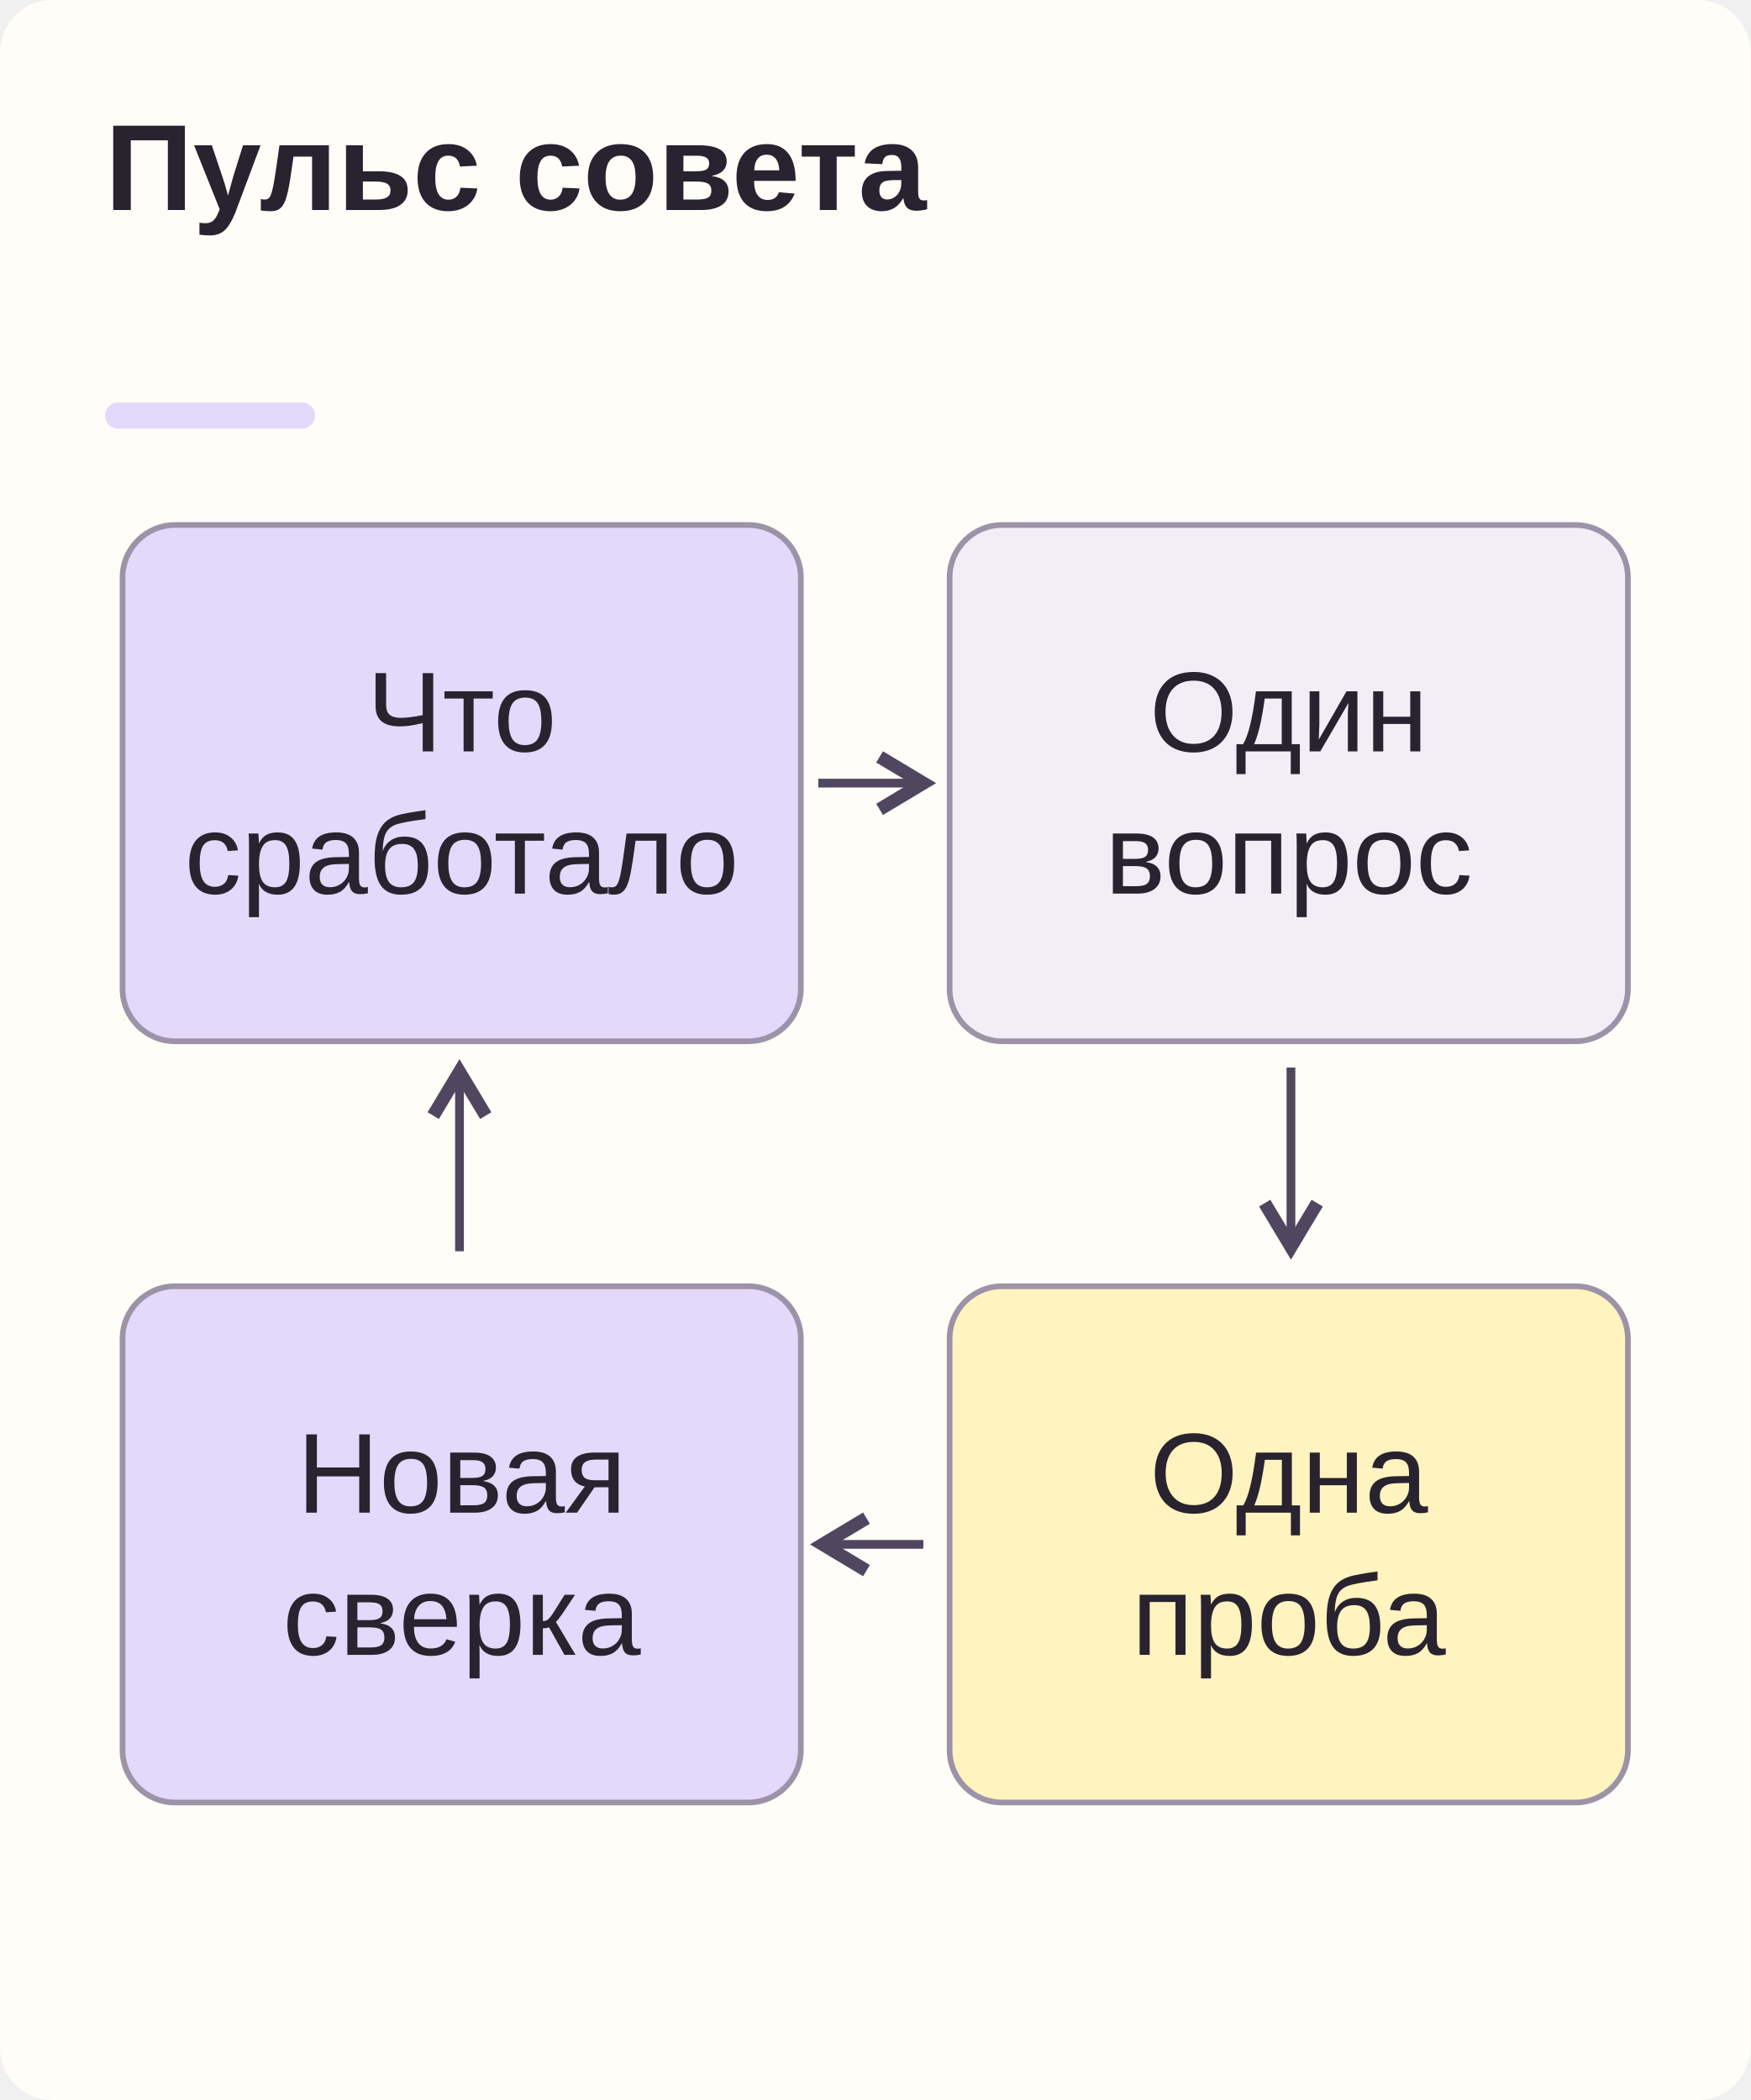
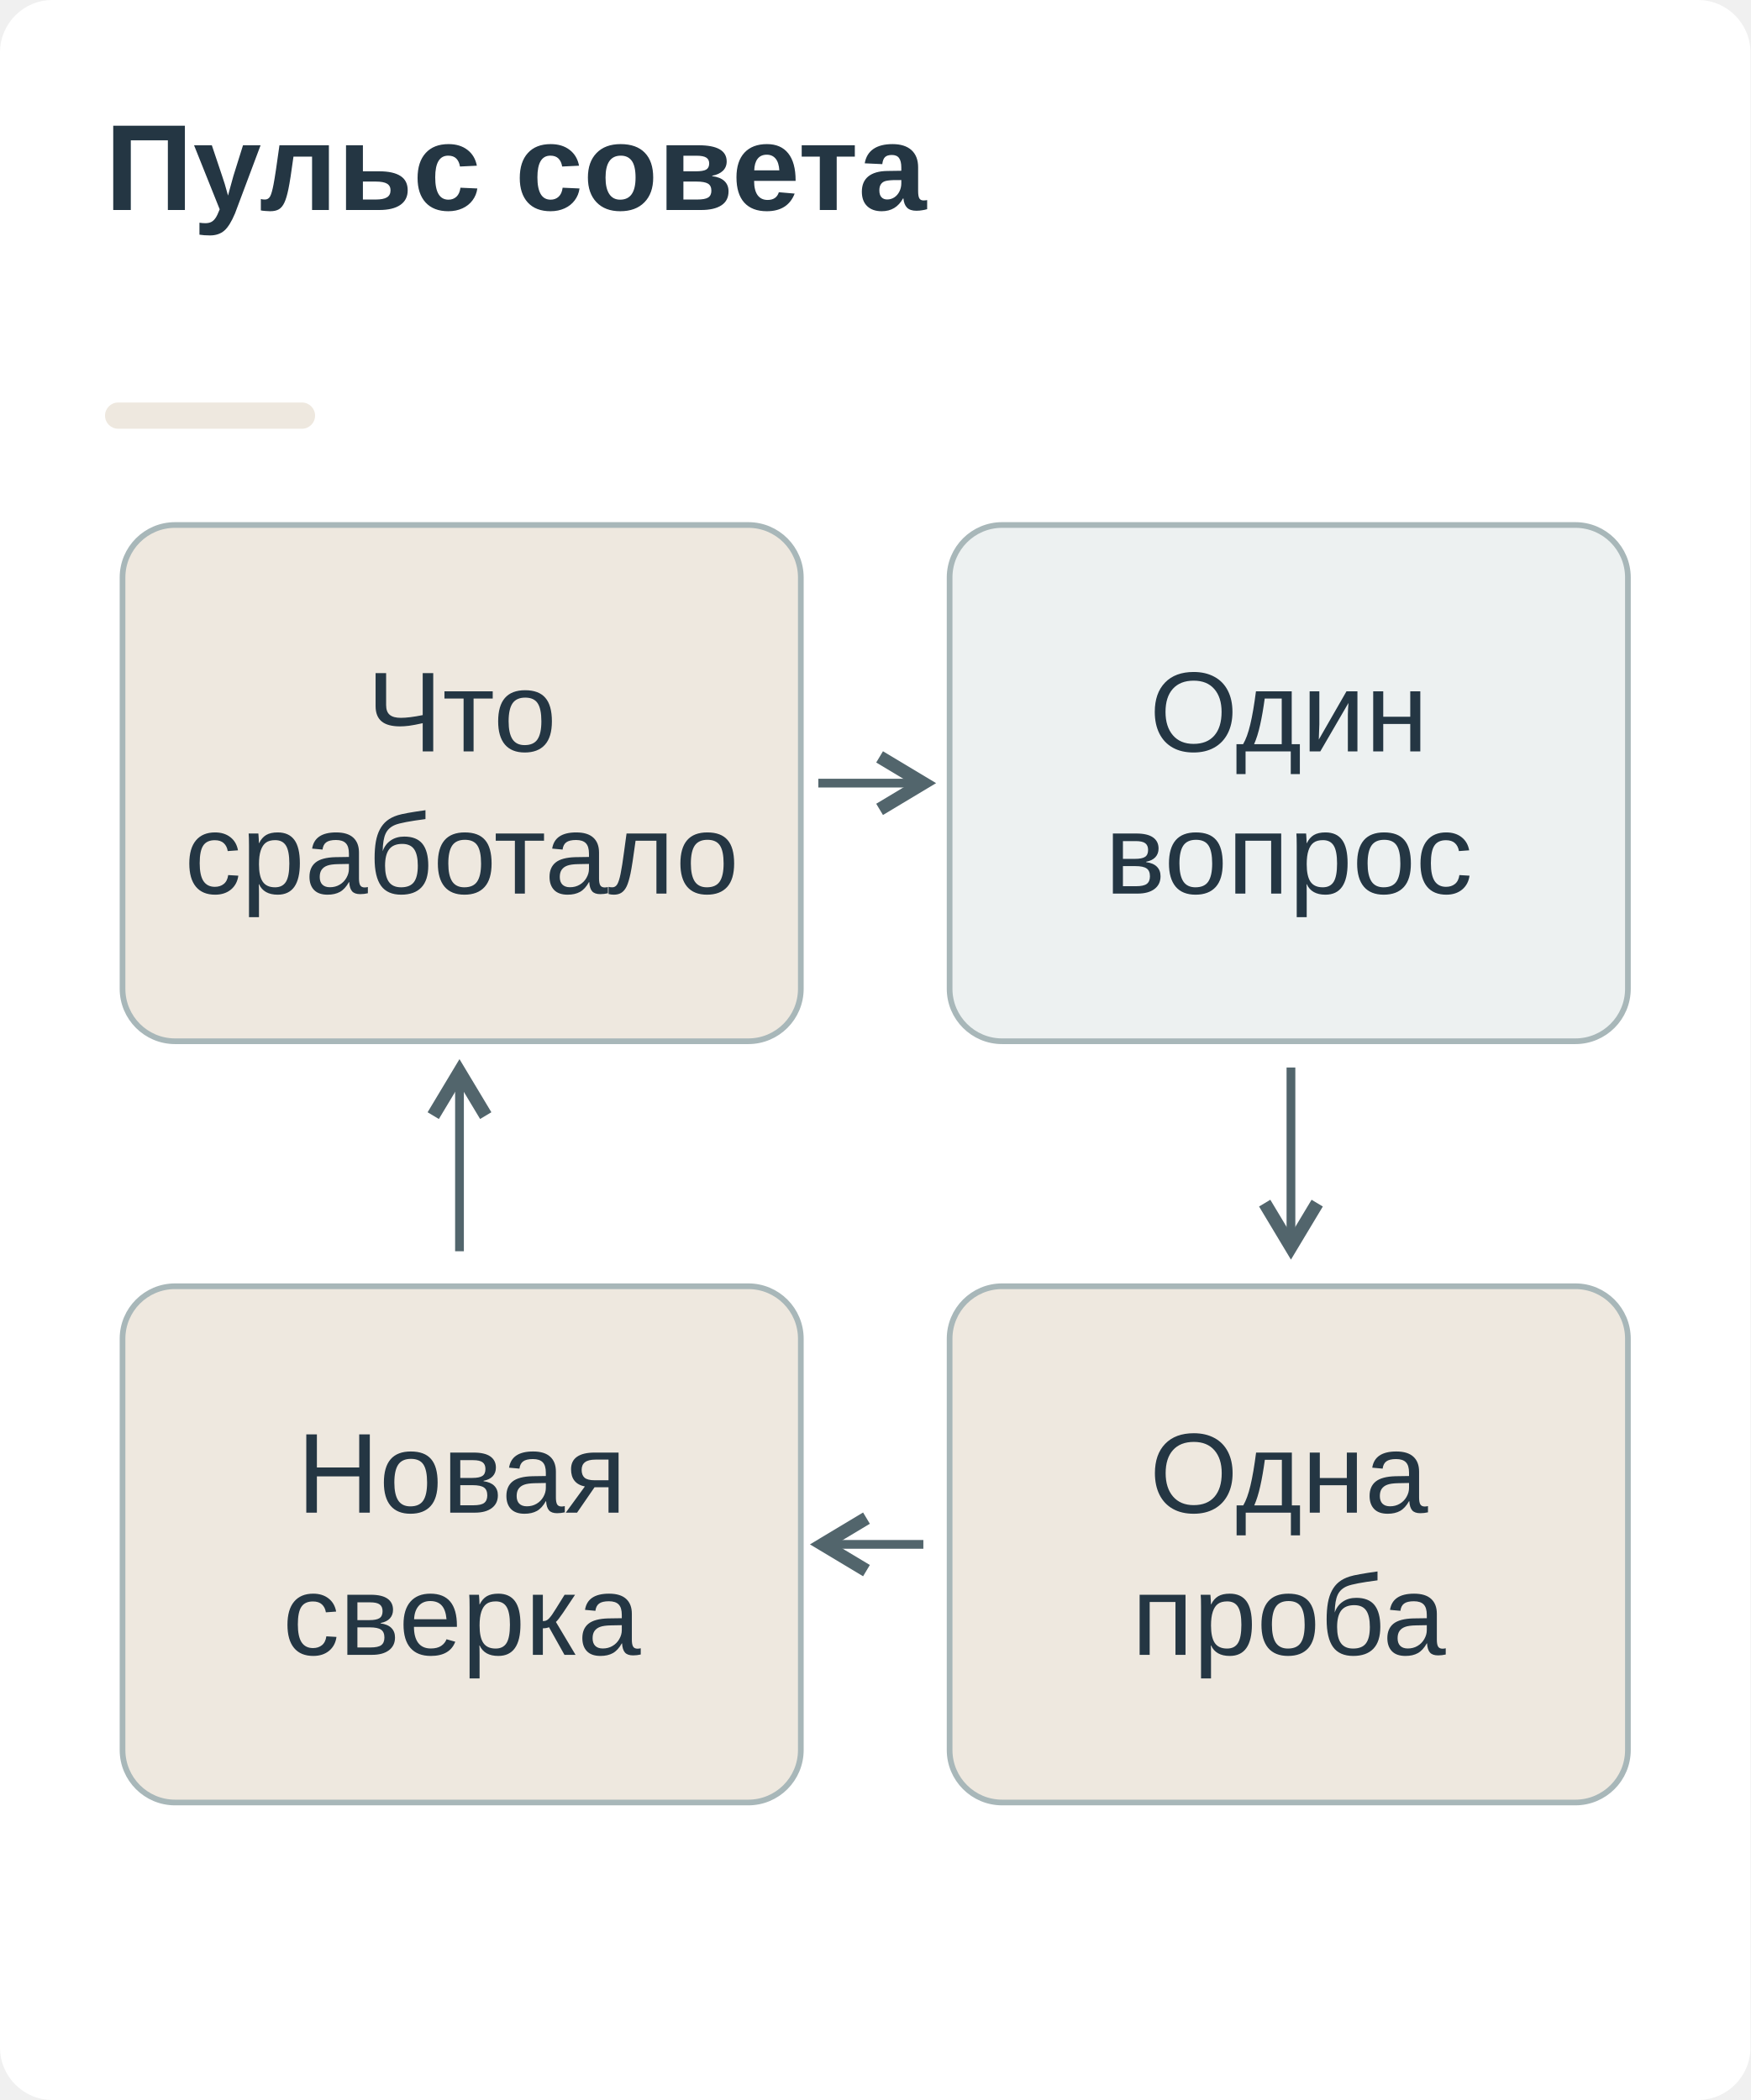
<svg xmlns="http://www.w3.org/2000/svg" viewBox="0 0 400 480" width="400" height="480" role="img" aria-labelledby="title desc">
  <defs>
    <marker id="arrow" markerWidth="8" markerHeight="8" refX="6" refY="4" orient="auto">
-       <path d="M1 1 L6 4 L1 7" fill="none" stroke="#51465f" stroke-width="1.5" />
+       <path d="M1 1 L6 4 L1 7" fill="none" stroke="#52656c" stroke-width="1.5" />
    </marker>
  </defs>
-   <rect width="400" height="480" rx="12" fill="#fffdf8" />
-   <rect x="24" y="92" width="48" height="6" rx="3" fill="#e3d9fa" />
-   <g font-family="Arial, sans-serif" fill="#28232f">
+   <rect width="400" height="480" rx="12" fill="#ffffff" />
+   <rect x="24" y="92" width="48" height="6" rx="3" fill="#eee8df" />
+   <g font-family="Arial, sans-serif" fill="#243643">
    <text x="24" y="48" font-size="28" font-weight="700">Пульс совета</text>
-     <line x1="187" y1="179" x2="211" y2="179" stroke="#51465f" stroke-width="2" marker-end="url(#arrow)" />
-     <line x1="295" y1="244" x2="295" y2="285" stroke="#51465f" stroke-width="2" marker-end="url(#arrow)" />
-     <line x1="211" y1="353" x2="188" y2="353" stroke="#51465f" stroke-width="2" marker-end="url(#arrow)" />
-     <line x1="105" y1="286" x2="105" y2="245" stroke="#51465f" stroke-width="2" marker-end="url(#arrow)" />
-     <rect x="28" y="120" width="155" height="118" rx="12" fill="#e3d9fa" stroke="#9d93a8" stroke-width="1.3" />
+     <line x1="187" y1="179" x2="211" y2="179" stroke="#52656c" stroke-width="2" marker-end="url(#arrow)" />
+     <line x1="295" y1="244" x2="295" y2="285" stroke="#52656c" stroke-width="2" marker-end="url(#arrow)" />
+     <line x1="211" y1="353" x2="188" y2="353" stroke="#52656c" stroke-width="2" marker-end="url(#arrow)" />
+     <line x1="105" y1="286" x2="105" y2="245" stroke="#52656c" stroke-width="2" marker-end="url(#arrow)" />
+     <rect x="28" y="120" width="155" height="118" rx="12" fill="#eee8df" stroke="#a8b7b9" stroke-width="1.3" />
    <text x="105.5" y="171.75" text-anchor="middle" font-size="26">Что</text>
    <text x="105.5" y="204.25" text-anchor="middle" font-size="26">сработало</text>
-     <rect x="217" y="120" width="155" height="118" rx="12" fill="#f1eef6" stroke="#9d93a8" stroke-width="1.3" />
+     <rect x="217" y="120" width="155" height="118" rx="12" fill="#edf1f1" stroke="#a8b7b9" stroke-width="1.3" />
    <text x="294.5" y="171.75" text-anchor="middle" font-size="26">Один</text>
    <text x="294.5" y="204.25" text-anchor="middle" font-size="26">вопрос</text>
-     <rect x="217" y="294" width="155" height="118" rx="12" fill="#fff3bf" stroke="#9d93a8" stroke-width="1.3" />
+     <rect x="217" y="294" width="155" height="118" rx="12" fill="#eee8df" stroke="#a8b7b9" stroke-width="1.3" />
    <text x="294.5" y="345.75" text-anchor="middle" font-size="26">Одна</text>
    <text x="294.5" y="378.25" text-anchor="middle" font-size="26">проба</text>
-     <rect x="28" y="294" width="155" height="118" rx="12" fill="#e3d9fa" stroke="#9d93a8" stroke-width="1.3" />
+     <rect x="28" y="294" width="155" height="118" rx="12" fill="#eee8df" stroke="#a8b7b9" stroke-width="1.3" />
    <text x="105.5" y="345.75" text-anchor="middle" font-size="26">Новая</text>
    <text x="105.5" y="378.25" text-anchor="middle" font-size="26">сверка</text>
  </g>
</svg>
